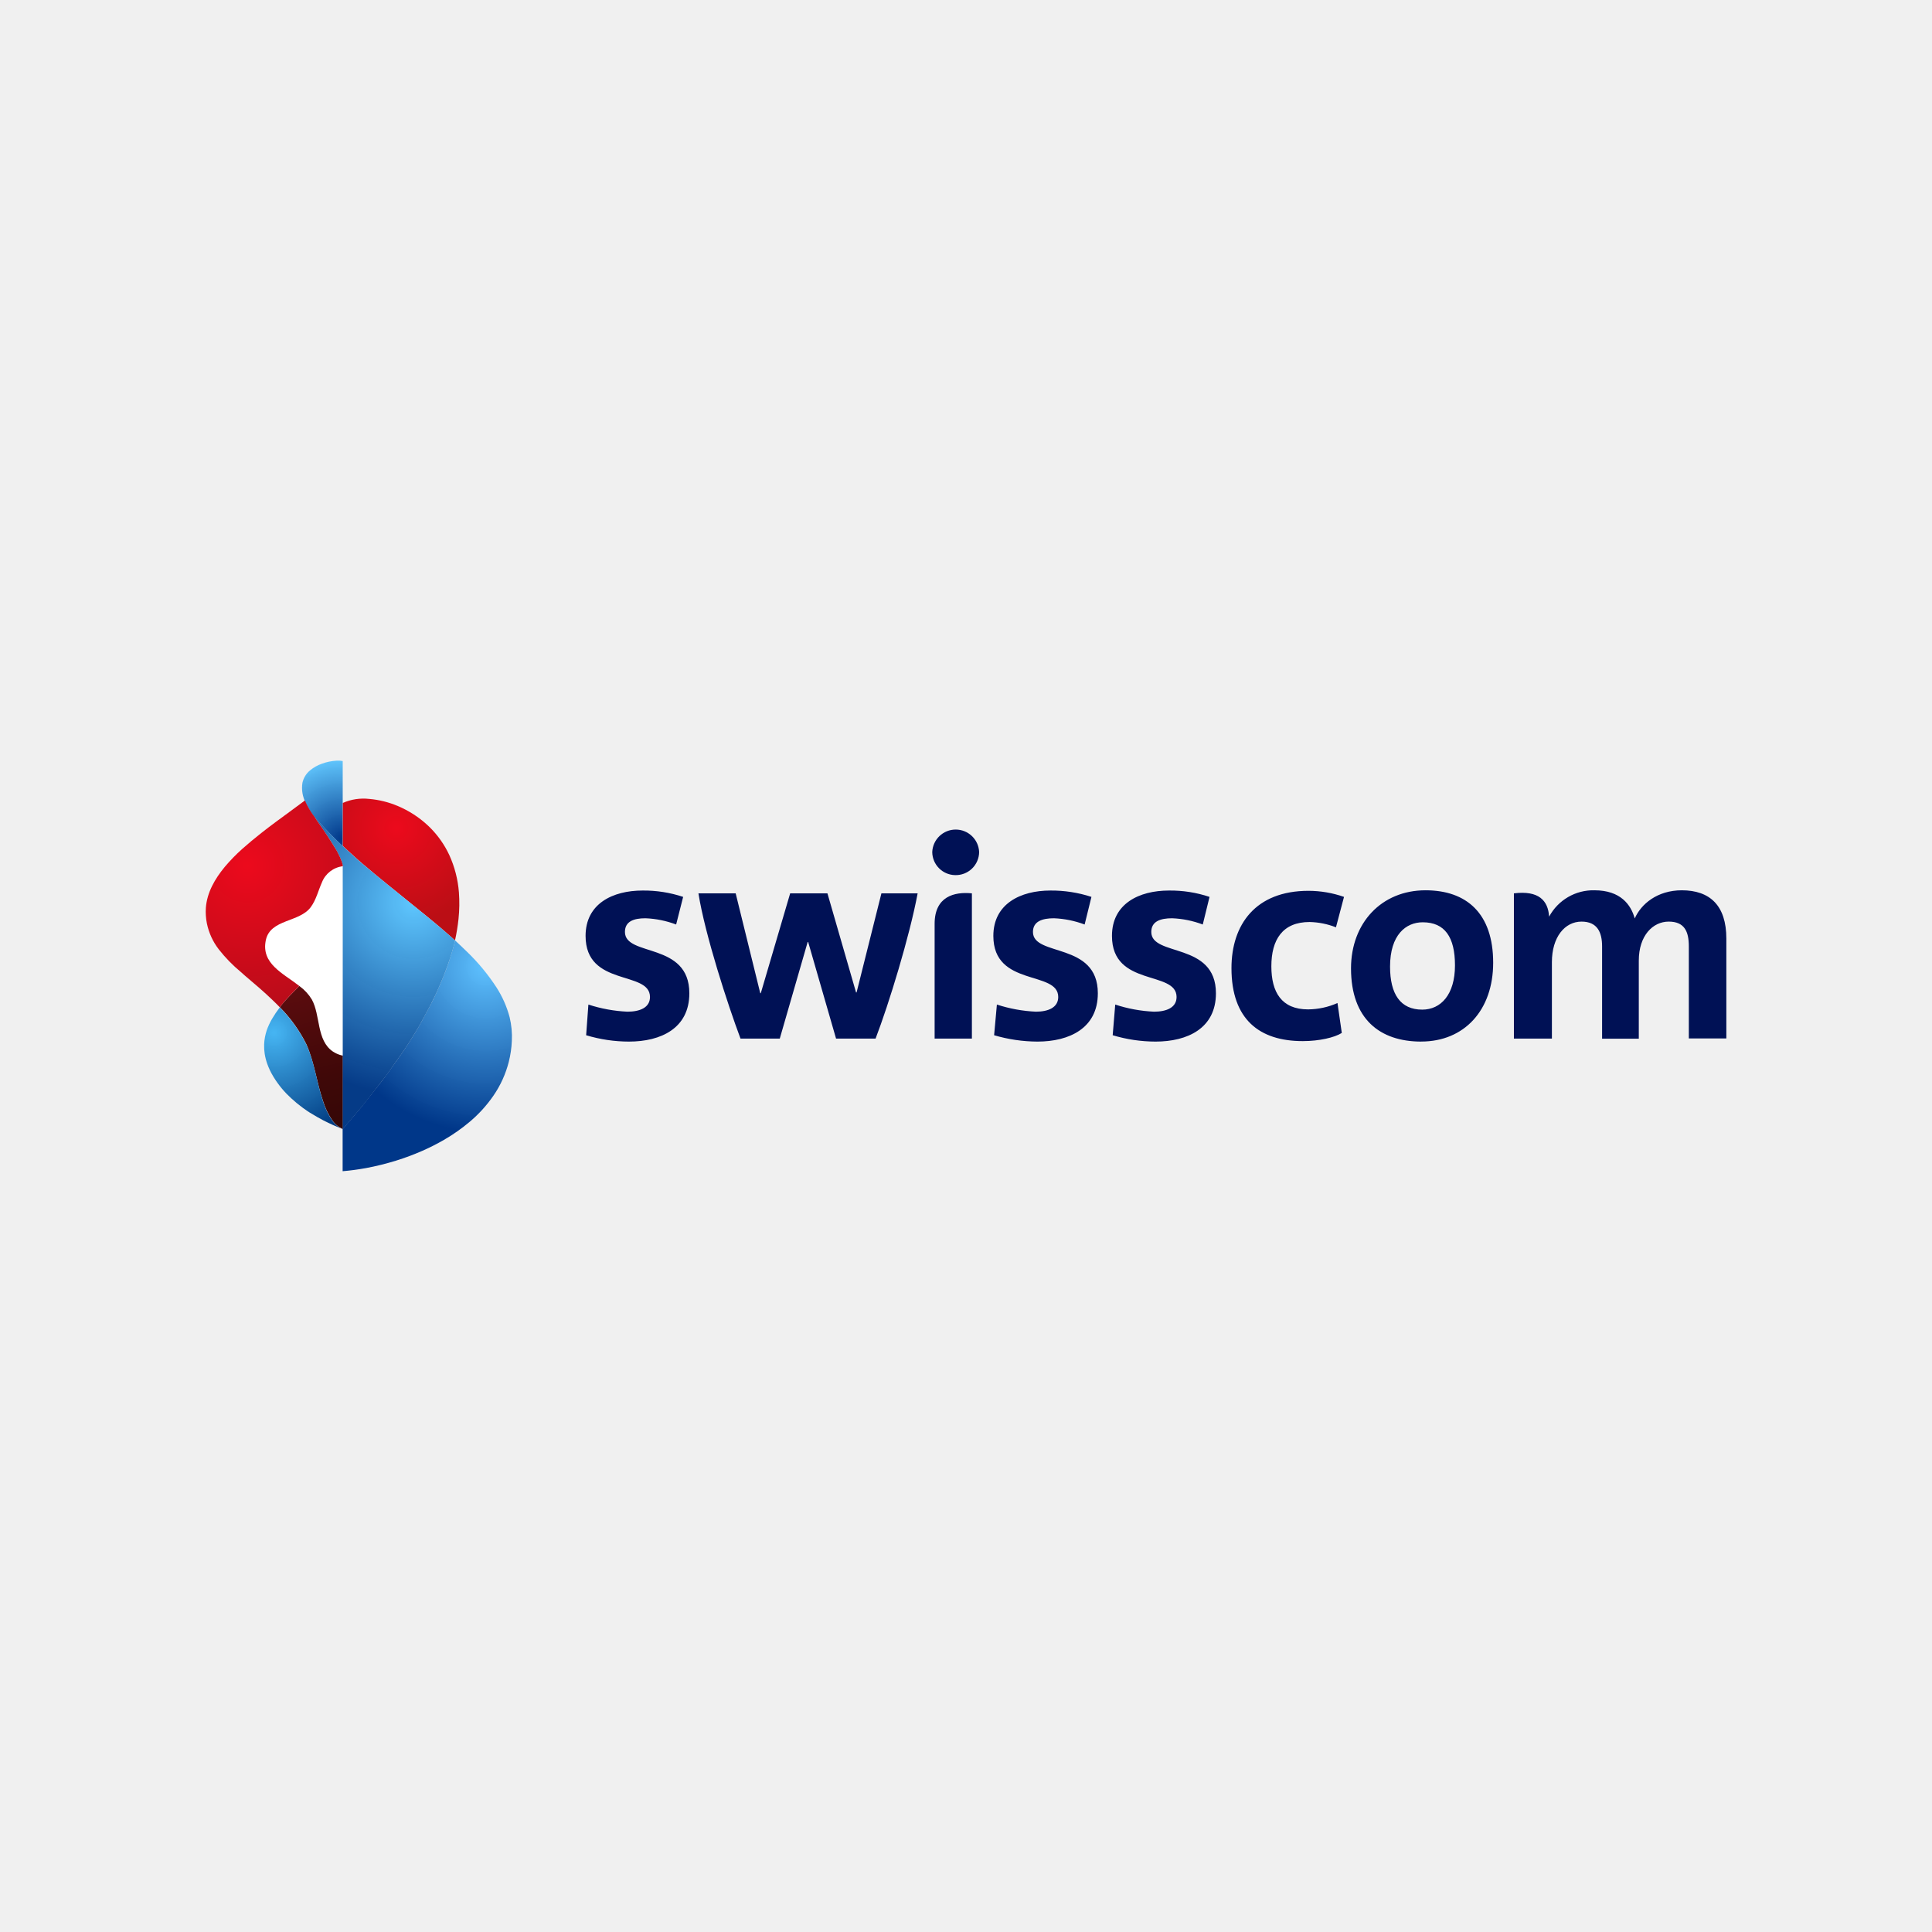
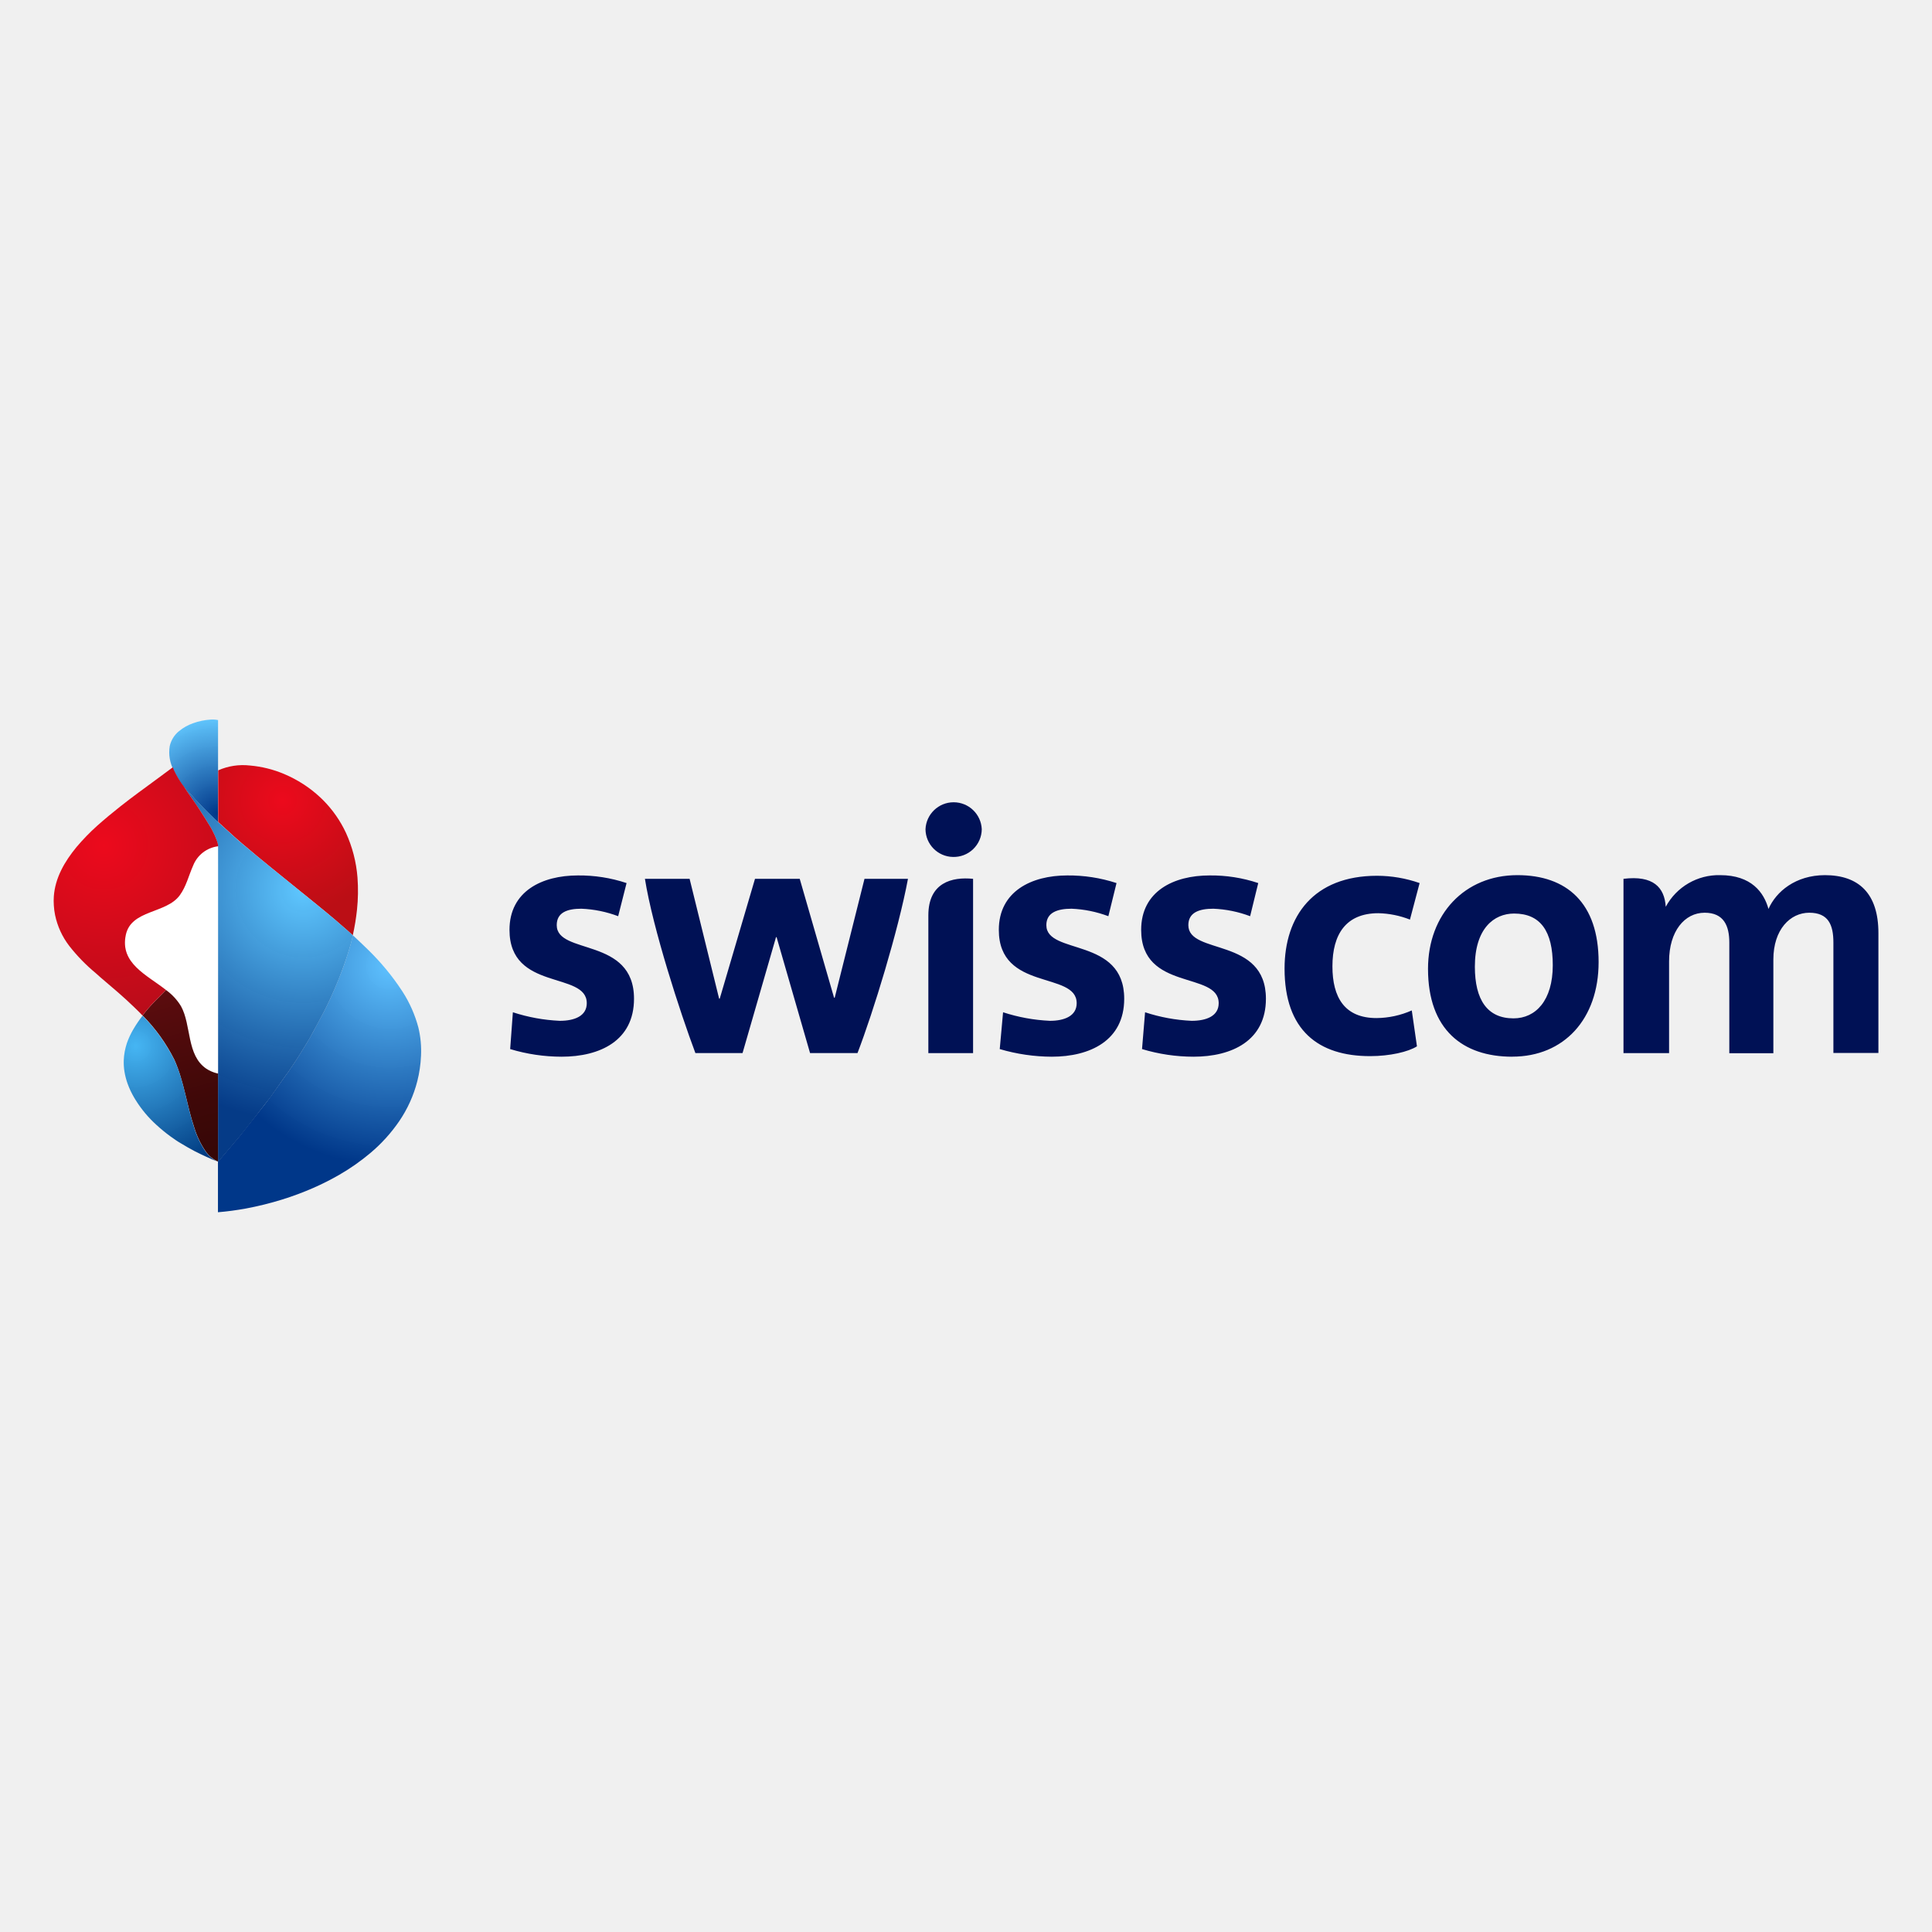
- <svg xmlns="http://www.w3.org/2000/svg" id="swisscom_logo" width="480" height="480" version="1.1" viewBox="0 0 480 480">
+ <svg xmlns="http://www.w3.org/2000/svg" id="swisscom_logo" width="400" height="400" version="1.1" viewBox="0 0 400 400">
  <defs>
    <style>.cls-1{fill:none;}.cls-2{fill:#015;}.cls-3{fill:#fff;}.cls-4{fill:url(#linear-gradient);}.cls-5{fill:url(#radial-gradient);}.cls-6{fill:url(#radial-gradient-2);}.cls-7{fill:url(#radial-gradient-3);}.cls-8{fill:url(#radial-gradient-4);}.cls-9{fill:url(#radial-gradient-5);}.cls-10{fill:url(#radial-gradient-6);}</style>
    <linearGradient id="linear-gradient" x1="69.55" x2="60.12" y1="48.21" y2="84.19" gradientTransform="matrix(1,0,0,-1,0,177)" gradientUnits="userSpaceOnUse">
      <stop stop-color="#350706" offset="0" />
      <stop stop-color="#3f0808" offset=".36" />
      <stop stop-color="#5b0c0e" offset=".98" />
      <stop stop-color="#5c0c0e" offset="1" />
    </linearGradient>
    <radialGradient id="radial-gradient" cx="70.69" cy="120.71" r="20.17" gradientTransform="matrix(1,0,0,-1,0,177)" gradientUnits="userSpaceOnUse">
      <stop stop-color="#003789" offset="0" />
      <stop stop-color="#5fc7ff" stop-opacity=".98" offset="1" />
    </radialGradient>
    <radialGradient id="radial-gradient-2" cx="84.22" cy="123.44" r="24.08" gradientTransform="matrix(1,0,0,-1,0,177)" gradientUnits="userSpaceOnUse">
      <stop stop-color="#ec0a1c" offset="0" />
      <stop stop-color="#bb0e15" offset="1" />
    </radialGradient>
    <radialGradient id="radial-gradient-3" cx="106.44" cy="89.14" r="41.36" gradientTransform="matrix(1,0,0,-1,0,177)" gradientUnits="userSpaceOnUse">
      <stop stop-color="#5bc0ff" stop-opacity=".98" offset="0" />
      <stop stop-color="#003789" offset="1" />
    </radialGradient>
    <radialGradient id="radial-gradient-4" cx="53.82" cy="72.57" r="27.02" gradientTransform="matrix(1,0,0,-1,0,177)" gradientUnits="userSpaceOnUse">
      <stop stop-color="#42b4f3" stop-opacity=".98" offset="0" />
      <stop stop-color="#003a80" offset="1" />
    </radialGradient>
    <radialGradient id="radial-gradient-5" cx="88.49" cy="104.89" r="47.74" gradientTransform="matrix(1,0,0,-1,0,177)" gradientUnits="userSpaceOnUse">
      <stop stop-color="#5fc7ff" offset="0" />
      <stop stop-color="#003785" stop-opacity=".98" offset="1" />
    </radialGradient>
    <radialGradient id="radial-gradient-6" cx="47.21" cy="114.1" r="55.18" gradientTransform="matrix(1,0,0,-1,0,177)" gradientUnits="userSpaceOnUse">
      <stop stop-color="#ec0a1c" offset="0" />
      <stop stop-color="#9e0d18" offset="1" />
    </radialGradient>
  </defs>
  <g transform="translate(14.265 152.14)">
-     <rect class="cls-1" transform="rotate(90)" x="4.8828e-6" y="-451.47" width="175.72" height="451.47" />
-     <path class="cls-2" d="m284.56 77.55a24.28 24.28 0 0 0-7.62-1.55c-2.9 0-5.17 0.76-5.17 3.4 0 6.24 16.06 2.4 16.06 15.24 0 8.69-7.05 12-15 12a37.13 37.13 0 0 1-10.65-1.58l0.63-7.62a36 36 0 0 0 9.64 1.77c3.08 0 5.6-1 5.6-3.65 0-6.68-16.05-2.4-16.05-15.18 0-8 6.73-11.27 14.16-11.27a30.63 30.63 0 0 1 10.08 1.58zm-29.35 0a24.51 24.51 0 0 0-7.61-1.55c-2.9 0-5.23 0.76-5.23 3.4 0 6.24 16.12 2.4 16.12 15.24 0 8.69-7.11 12-15 12a38.6 38.6 0 0 1-10.77-1.58l0.69-7.62a36.66 36.66 0 0 0 9.7 1.77c3 0 5.54-1 5.54-3.65 0-6.68-16.12-2.4-16.12-15.18 0-8 6.8-11.27 14.16-11.27a31.89 31.89 0 0 1 10.21 1.58zm148.35-8.5c7 0 11.08 3.78 11.08 12v24.81h-9.32v-22.86c0-3.71-1.07-6.17-5-6.17s-7.43 3.46-7.43 9.69v19.4h-9.12v-22.92c0-3.46-1.14-6.17-5.11-6.17-4.15 0-7.36 3.84-7.36 10.07v19h-9.44v-36.09c6.16-0.76 8.49 1.76 8.75 5.79a12.45 12.45 0 0 1 11.27-6.55c6.48 0 9.06 3.59 10 7 1.57-3.58 5.6-7 11.71-7zm-189.84 0.76c-2 10.7-7.18 27.58-10.45 36.08h-9.82l-6.93-24h-0.12l-6.93 24h-9.76c-3.15-8.38-8.82-25.82-10.45-36.08h9.25l6.11 24.81h0.13l7.3-24.81h9.26l7.11 24.62h0.13l6.17-24.62zm-60 7.74a24.28 24.28 0 0 0-7.62-1.55c-2.9 0-5.1 0.76-5.1 3.4 0 6.24 16 2.4 16 15.24 0 8.69-7.05 12-15 12a37 37 0 0 1-10.64-1.58l0.56-7.62a36.66 36.66 0 0 0 9.7 1.77c3.08 0 5.6-1 5.6-3.65 0-6.68-16-2.4-16-15.18 0-8 6.73-11.27 14.16-11.27a30.93 30.93 0 0 1 10.08 1.58zm185.11 29.09c-10.26 0-17.44-5.6-17.44-18.19 0-11.27 7.56-19.4 18.51-19.4 10.2 0 16.81 5.74 16.81 18 0 11.78-7.17 19.58-17.88 19.58zm0.38-29.64c-4.15 0-8.12 3.08-8.12 11 0 6.86 2.58 10.7 8 10.7 4.6 0 8.13-3.71 8.13-11 0-7-2.52-10.7-8-10.7zm-121.27 28.9h9.26v-36.09c-4.35-0.44-9.26 0.76-9.26 7.56zm5.06-40.62a5.8 5.8 0 0 0 6-5.73 5.83 5.83 0 0 0-11.65 0 5.79 5.79 0 0 0 5.65 5.73zm86.39 41.24c-10.71 0-17.7-5.35-17.7-18.13 0-10.84 6-19.21 19.14-19.21a26.8 26.8 0 0 1 8.82 1.51l-2 7.56a19.06 19.06 0 0 0-6.54-1.32c-6.74 0-9.51 4.4-9.51 11 0 6.43 2.52 10.71 9.13 10.71a18.39 18.39 0 0 0 7.3-1.58l1.07 7.43c-1.8 1.15-5.64 2.03-9.67 2.03z" />
-     <path class="cls-3" d="m70.91 63.05a6.38 6.38 0 0 0-5.19 4c-0.92 2.05-1.42 4.31-2.77 6.15-2.8 3.84-10.06 2.94-11.17 8.21-1.63 7.74 8.44 9.37 11.43 14.76 2.19 4 1.12 10.15 5.26 12.94a7.07 7.07 0 0 0 2.06 0.92 3 3 0 0 0 0.39 0.08l-0.01-47.06z" />
-     <path class="cls-4" d="m70.92 110.13-0.39-0.08a7.12 7.12 0 0 1-2.07-0.92c-4.14-2.79-3.07-9-5.25-12.94a11.37 11.37 0 0 0-3-3.28l-0.11-0.09c-0.48 0.48-1.19 1.23-2.34 2.38a32 32 0 0 0-2.51 2.89 35.66 35.66 0 0 1 6.6 9.2c2 4.49 2.54 9.38 4.1 14a17.94 17.94 0 0 0 2.32 4.88 6.09 6.09 0 0 0 2.66 2.21v-18.3z" fill="url(#linear-gradient)" />
-     <path class="cls-5" d="m66 53.19c0.44 0.48 1 1.06 1.5 1.58s1.18 1.22 1.91 1.92c0.45 0.43 1 1 1.47 1.4v-21.15a5.66 5.66 0 0 0-1.49-0.1 12.91 12.91 0 0 0-3.69 0.76 9.5 9.5 0 0 0-2.91 1.64 5.53 5.53 0 0 0-1.92 3.12 8 8 0 0 0 0.84 5 18.86 18.86 0 0 0 1.77 3s0.5 0.61 0.78 0.92c0.57 0.58 1.16 1.24 1.74 1.91z" fill="url(#radial-gradient)" />
-     <path class="cls-6" d="m99.75 69.55a27.37 27.37 0 0 0-2.39-9.26 23.91 23.91 0 0 0-4.74-6.78c-0.19-0.19-0.39-0.39-0.59-0.57a25 25 0 0 0-3.56-2.77 25.86 25.86 0 0 0-3.93-2.07 23.36 23.36 0 0 0-7.07-1.75 12.66 12.66 0 0 0-6.56 1v10.7c1.2 1.1 2.64 2.42 3.37 3.07 0.51 0.45 1 0.88 1.51 1.32l1.49 1.25 1.55 1.31c0.64 0.54 2.94 2.4 3.21 2.63l0.45 0.36 5.81 4.71 0.13 0.1c0.78 0.63 4.79 3.86 6.76 5.55s3.45 3 3.59 3.15a48.15 48.15 0 0 0 0.87-5.32 37.1 37.1 0 0 0 0.1-6.63z" fill="url(#radial-gradient-2)" />
-     <path class="cls-7" d="m112.35 100.58a26.08 26.08 0 0 0-3.28-7.42 50.76 50.76 0 0 0-7.27-8.8c-1-1-2-1.9-3-2.85-0.1 0.45-0.35 1.52-0.85 3.15-0.26 0.85-0.73 2.25-0.91 2.78-0.27 0.77-0.79 2.15-1.14 3-0.48 1.25-1.24 3-1.92 4.46-0.98 2.1-1.53 3.1-2.62 5.1-0.49 0.89-0.91 1.74-1.52 2.8-0.21 0.36-0.43 0.74-0.69 1.16-0.11 0.17-1.37 2.21-1.5 2.44-0.25 0.39-0.53 0.84-0.7 1.09-1.51 2.31-1.64 2.42-1.88 2.76-0.56 0.76 0.2-0.28-0.86 1.21l-2.51 3.54c-0.37 0.51-1.62 2.15-3 3.86s-2.8 3.58-3.43 4.33l-4.41 5.2v10.45c1.86-0.15 3.8-0.41 5.79-0.77a66.86 66.86 0 0 0 7.54-1.87 62.31 62.31 0 0 0 6.38-2.38 54.74 54.74 0 0 0 5.46-2.76 44.25 44.25 0 0 0 6.42-4.51 32.83 32.83 0 0 0 5.91-6.52 26.15 26.15 0 0 0 3.78-8.35 25.76 25.76 0 0 0 0.76-5.21 20.55 20.55 0 0 0-0.55-5.89z" fill="url(#radial-gradient-3)" />
-     <path class="cls-8" d="m68.26 126.22a17.94 17.94 0 0 1-2.32-4.88c-1.56-4.66-2.06-9.55-4.1-14a35.73 35.73 0 0 0-6.59-9.2 27.3 27.3 0 0 0-1.93 2.86 16.66 16.66 0 0 0-1.32 2.85 14.29 14.29 0 0 0-0.44 1.71 12 12 0 0 0-0.2 1.8 12.3 12.3 0 0 0 0.14 2.33 14.14 14.14 0 0 0 0.64 2.5 17.21 17.21 0 0 0 1.42 3l0.25 0.41a24.12 24.12 0 0 0 4.26 5.11 32.86 32.86 0 0 0 2.93 2.41c0.69 0.49 1.39 1 2.11 1.41 1 0.6 1.95 1.16 2.95 1.68 1.36 0.7 3.5 1.67 4.87 2.22a6.09 6.09 0 0 1-2.67-2.21z" fill="url(#radial-gradient-4)" />
-     <path class="cls-9" d="m98.78 81.5c-0.14-0.13-1.75-1.58-3.59-3.15s-6-4.92-6.76-5.55l-0.13-0.1-5.81-4.7c-0.22-0.17-0.37-0.3-0.45-0.37-0.27-0.22-2.57-2.08-3.21-2.62l-1.55-1.3-1.48-1.23c-0.54-0.44-1-0.87-1.52-1.33-0.73-0.64-2.17-2-3.37-3.06-0.46-0.43-1-1-1.46-1.39-0.73-0.7-1.29-1.26-1.91-1.92s-1.06-1.1-1.5-1.58c-0.62-0.67-1.21-1.33-1.74-1.95l-0.6-0.7c0.35 0.57 1.08 1.62 1.45 2.14 1 1.48 0.81 1.17 1.81 2.67 0.68 1 1.83 2.86 2.46 3.92a4.1 4.1 0 0 1 0.22 0.41 16.8 16.8 0 0 1 1 2.25 4.12 4.12 0 0 1 0.25 1.1v47.08 18.3l4.41-5.2c0.63-0.75 2.07-2.58 3.43-4.33s2.58-3.35 3-3.86l2.51-3.58c1.06-1.49 0.3-0.45 0.86-1.21 0.24-0.34 0.37-0.45 1.88-2.76l0.7-1.09c0.13-0.23 1.39-2.27 1.5-2.45 0.26-0.41 0.48-0.79 0.69-1.15 0.61-1.06 1-1.91 1.52-2.8 1.09-2 1.62-3 2.6-5.08 0.68-1.48 1.44-3.22 1.92-4.46 0.35-0.87 0.87-2.26 1.13-3 0.19-0.54 0.66-1.93 0.92-2.78 0.5-1.64 0.75-2.71 0.85-3.16z" fill="url(#radial-gradient-5)" />
-     <path class="cls-10" d="m55.24 98.09a32 32 0 0 1 2.51-2.89c1.15-1.15 1.86-1.89 2.34-2.38-4-3.15-9.55-5.51-8.31-11.39 1.11-5.27 8.37-4.37 11.17-8.21 1.35-1.84 1.85-4.1 2.77-6.15a6.38 6.38 0 0 1 5.19-4 4.11 4.11 0 0 0-0.25-1.11 16.13 16.13 0 0 0-1-2.24 3.36 3.36 0 0 0-0.22-0.42c-0.63-1.05-1.78-2.89-2.46-3.92-1-1.5-0.78-1.19-1.81-2.66-0.37-0.53-1.1-1.58-1.45-2.15a1.89 1.89 0 0 1-0.18-0.22 18.47 18.47 0 0 1-1.77-3l-0.26-0.63-3.24 2.4c-2.56 1.88-5.14 3.74-7.63 5.71-1.64 1.29-3.25 2.63-4.79 4a44.59 44.59 0 0 0-4.27 4.4c-2.47 3-4.42 6.36-4.7 10.2a13.06 13.06 0 0 0 0 1.88 13.62 13.62 0 0 0 0.26 2 15.73 15.73 0 0 0 2.94 6.4 36.68 36.68 0 0 0 5.5 5.65l1 0.89c2.35 2 4.74 4 7 6.2 0.64 0.6 1.25 1.23 1.86 1.87l-0.19-0.21z" fill="url(#radial-gradient-6)" />
+     <g transform="translate(-40 -40)">
+       <rect class="cls-1" transform="rotate(90)" x="4.8828e-6" y="-451.47" width="175.72" height="451.47" />
+       <path class="cls-2" d="m284.56 77.55a24.28 24.28 0 0 0-7.62-1.55c-2.9 0-5.17 0.76-5.17 3.4 0 6.24 16.06 2.4 16.06 15.24 0 8.69-7.05 12-15 12a37.13 37.13 0 0 1-10.65-1.58l0.63-7.62a36 36 0 0 0 9.64 1.77c3.08 0 5.6-1 5.6-3.65 0-6.68-16.05-2.4-16.05-15.18 0-8 6.73-11.27 14.16-11.27a30.63 30.63 0 0 1 10.08 1.58zm-29.35 0a24.51 24.51 0 0 0-7.61-1.55c-2.9 0-5.23 0.76-5.23 3.4 0 6.24 16.12 2.4 16.12 15.24 0 8.69-7.11 12-15 12a38.6 38.6 0 0 1-10.77-1.58l0.69-7.62a36.66 36.66 0 0 0 9.7 1.77c3 0 5.54-1 5.54-3.65 0-6.68-16.12-2.4-16.12-15.18 0-8 6.8-11.27 14.16-11.27a31.89 31.89 0 0 1 10.21 1.58zm148.35-8.5c7 0 11.08 3.78 11.08 12v24.81h-9.32v-22.86c0-3.71-1.07-6.17-5-6.17s-7.43 3.46-7.43 9.69v19.4h-9.12v-22.92c0-3.46-1.14-6.17-5.11-6.17-4.15 0-7.36 3.84-7.36 10.07v19h-9.44v-36.09c6.16-0.76 8.49 1.76 8.75 5.79a12.45 12.45 0 0 1 11.27-6.55c6.48 0 9.06 3.59 10 7 1.57-3.58 5.6-7 11.71-7zm-189.84 0.76c-2 10.7-7.18 27.58-10.45 36.08h-9.82l-6.93-24h-0.12l-6.93 24h-9.76c-3.15-8.38-8.82-25.82-10.45-36.08h9.25l6.11 24.81h0.13l7.3-24.81h9.26l7.11 24.62h0.13l6.17-24.62zm-60 7.74a24.28 24.28 0 0 0-7.62-1.55c-2.9 0-5.1 0.76-5.1 3.4 0 6.24 16 2.4 16 15.24 0 8.69-7.05 12-15 12a37 37 0 0 1-10.64-1.58l0.56-7.62a36.66 36.66 0 0 0 9.7 1.77c3.08 0 5.6-1 5.6-3.65 0-6.68-16-2.4-16-15.18 0-8 6.73-11.27 14.16-11.27a30.93 30.93 0 0 1 10.08 1.58zm185.11 29.09c-10.26 0-17.44-5.6-17.44-18.19 0-11.27 7.56-19.4 18.51-19.4 10.2 0 16.81 5.74 16.81 18 0 11.78-7.17 19.58-17.88 19.58zm0.38-29.64c-4.15 0-8.12 3.08-8.12 11 0 6.86 2.58 10.7 8 10.7 4.6 0 8.13-3.71 8.13-11 0-7-2.52-10.7-8-10.7zm-121.27 28.9h9.26v-36.09c-4.35-0.44-9.26 0.76-9.26 7.56zm5.06-40.62a5.8 5.8 0 0 0 6-5.73 5.83 5.83 0 0 0-11.65 0 5.79 5.79 0 0 0 5.65 5.73zm86.39 41.24c-10.71 0-17.7-5.35-17.7-18.13 0-10.84 6-19.21 19.14-19.21a26.8 26.8 0 0 1 8.82 1.51l-2 7.56a19.06 19.06 0 0 0-6.54-1.32c-6.74 0-9.51 4.4-9.51 11 0 6.43 2.52 10.71 9.13 10.71a18.39 18.39 0 0 0 7.3-1.58l1.07 7.43c-1.8 1.15-5.64 2.03-9.67 2.03z" />
+       <path class="cls-3" d="m70.91 63.05a6.38 6.38 0 0 0-5.19 4c-0.92 2.05-1.42 4.31-2.77 6.15-2.8 3.84-10.06 2.94-11.17 8.21-1.63 7.74 8.44 9.37 11.43 14.76 2.19 4 1.12 10.15 5.26 12.94a7.07 7.07 0 0 0 2.06 0.92 3 3 0 0 0 0.39 0.08l-0.01-47.06z" />
+       <path class="cls-4" d="m70.92 110.13-0.39-0.08a7.12 7.12 0 0 1-2.07-0.92c-4.14-2.79-3.07-9-5.25-12.94a11.37 11.37 0 0 0-3-3.28l-0.11-0.09c-0.48 0.48-1.19 1.23-2.34 2.38a32 32 0 0 0-2.51 2.89 35.66 35.66 0 0 1 6.6 9.2c2 4.49 2.54 9.38 4.1 14a17.94 17.94 0 0 0 2.32 4.88 6.09 6.09 0 0 0 2.66 2.21v-18.3z" fill="url(#linear-gradient)" />
+       <path class="cls-5" d="m66 53.19c0.44 0.48 1 1.06 1.5 1.58s1.18 1.22 1.91 1.92c0.45 0.43 1 1 1.47 1.4v-21.15a5.66 5.66 0 0 0-1.49-0.1 12.91 12.91 0 0 0-3.69 0.76 9.5 9.5 0 0 0-2.91 1.64 5.53 5.53 0 0 0-1.92 3.12 8 8 0 0 0 0.84 5 18.86 18.86 0 0 0 1.77 3s0.5 0.61 0.78 0.92c0.57 0.58 1.16 1.24 1.74 1.91z" fill="url(#radial-gradient)" />
+       <path class="cls-6" d="m99.75 69.55a27.37 27.37 0 0 0-2.39-9.26 23.91 23.91 0 0 0-4.74-6.78c-0.19-0.19-0.39-0.39-0.59-0.57a25 25 0 0 0-3.56-2.77 25.86 25.86 0 0 0-3.93-2.07 23.36 23.36 0 0 0-7.07-1.75 12.66 12.66 0 0 0-6.56 1v10.7c1.2 1.1 2.64 2.42 3.37 3.07 0.51 0.45 1 0.88 1.51 1.32l1.49 1.25 1.55 1.31c0.64 0.54 2.94 2.4 3.21 2.63l0.45 0.36 5.81 4.71 0.13 0.1c0.78 0.63 4.79 3.86 6.76 5.55s3.45 3 3.59 3.15a48.15 48.15 0 0 0 0.87-5.32 37.1 37.1 0 0 0 0.1-6.63z" fill="url(#radial-gradient-2)" />
+       <path class="cls-7" d="m112.35 100.58a26.08 26.08 0 0 0-3.28-7.42 50.76 50.76 0 0 0-7.27-8.8c-1-1-2-1.9-3-2.85-0.1 0.45-0.35 1.52-0.85 3.15-0.26 0.85-0.73 2.25-0.91 2.78-0.27 0.77-0.79 2.15-1.14 3-0.48 1.25-1.24 3-1.92 4.46-0.98 2.1-1.53 3.1-2.62 5.1-0.49 0.89-0.91 1.74-1.52 2.8-0.21 0.36-0.43 0.74-0.69 1.16-0.11 0.17-1.37 2.21-1.5 2.44-0.25 0.39-0.53 0.84-0.7 1.09-1.51 2.31-1.64 2.42-1.88 2.76-0.56 0.76 0.2-0.28-0.86 1.21l-2.51 3.54c-0.37 0.51-1.62 2.15-3 3.86s-2.8 3.58-3.43 4.33l-4.41 5.2v10.45c1.86-0.15 3.8-0.41 5.79-0.77a66.86 66.86 0 0 0 7.54-1.87 62.31 62.31 0 0 0 6.38-2.38 54.74 54.74 0 0 0 5.46-2.76 44.25 44.25 0 0 0 6.42-4.51 32.83 32.83 0 0 0 5.91-6.52 26.15 26.15 0 0 0 3.78-8.35 25.76 25.76 0 0 0 0.76-5.21 20.55 20.55 0 0 0-0.55-5.89z" fill="url(#radial-gradient-3)" />
+       <path class="cls-8" d="m68.26 126.22a17.94 17.94 0 0 1-2.32-4.88c-1.56-4.66-2.06-9.55-4.1-14a35.73 35.73 0 0 0-6.59-9.2 27.3 27.3 0 0 0-1.93 2.86 16.66 16.66 0 0 0-1.32 2.85 14.29 14.29 0 0 0-0.44 1.71 12 12 0 0 0-0.2 1.8 12.3 12.3 0 0 0 0.14 2.33 14.14 14.14 0 0 0 0.64 2.5 17.21 17.21 0 0 0 1.42 3l0.25 0.41a24.12 24.12 0 0 0 4.26 5.11 32.86 32.86 0 0 0 2.93 2.41c0.69 0.49 1.39 1 2.11 1.41 1 0.6 1.95 1.16 2.95 1.68 1.36 0.7 3.5 1.67 4.87 2.22a6.09 6.09 0 0 1-2.67-2.21z" fill="url(#radial-gradient-4)" />
+       <path class="cls-9" d="m98.78 81.5c-0.14-0.13-1.75-1.58-3.59-3.15s-6-4.92-6.76-5.55l-0.13-0.1-5.81-4.7c-0.22-0.17-0.37-0.3-0.45-0.37-0.27-0.22-2.57-2.08-3.21-2.62l-1.55-1.3-1.48-1.23c-0.54-0.44-1-0.87-1.52-1.33-0.73-0.64-2.17-2-3.37-3.06-0.46-0.43-1-1-1.46-1.39-0.73-0.7-1.29-1.26-1.91-1.92s-1.06-1.1-1.5-1.58c-0.62-0.67-1.21-1.33-1.74-1.95l-0.6-0.7c0.35 0.57 1.08 1.62 1.45 2.14 1 1.48 0.81 1.17 1.81 2.67 0.68 1 1.83 2.86 2.46 3.92a4.1 4.1 0 0 1 0.22 0.41 16.8 16.8 0 0 1 1 2.25 4.12 4.12 0 0 1 0.25 1.1v47.08 18.3l4.41-5.2c0.63-0.75 2.07-2.58 3.43-4.33s2.58-3.35 3-3.86l2.51-3.58c1.06-1.49 0.3-0.45 0.86-1.21 0.24-0.34 0.37-0.45 1.88-2.76l0.7-1.09c0.13-0.23 1.39-2.27 1.5-2.45 0.26-0.41 0.48-0.79 0.69-1.15 0.61-1.06 1-1.91 1.52-2.8 1.09-2 1.62-3 2.6-5.08 0.68-1.48 1.44-3.22 1.92-4.46 0.35-0.87 0.87-2.26 1.13-3 0.19-0.54 0.66-1.93 0.92-2.78 0.5-1.64 0.75-2.71 0.85-3.16z" fill="url(#radial-gradient-5)" />
+       <path class="cls-10" d="m55.24 98.09a32 32 0 0 1 2.51-2.89c1.15-1.15 1.86-1.89 2.34-2.38-4-3.15-9.55-5.51-8.31-11.39 1.11-5.27 8.37-4.37 11.17-8.21 1.35-1.84 1.85-4.1 2.77-6.15a6.38 6.38 0 0 1 5.19-4 4.11 4.11 0 0 0-0.25-1.11 16.13 16.13 0 0 0-1-2.24 3.36 3.36 0 0 0-0.22-0.42c-0.63-1.05-1.78-2.89-2.46-3.92-1-1.5-0.78-1.19-1.81-2.66-0.37-0.53-1.1-1.58-1.45-2.15a1.89 1.89 0 0 1-0.18-0.22 18.47 18.47 0 0 1-1.77-3l-0.26-0.63-3.24 2.4c-2.56 1.88-5.14 3.74-7.63 5.71-1.64 1.29-3.25 2.63-4.79 4a44.59 44.59 0 0 0-4.27 4.4c-2.47 3-4.42 6.36-4.7 10.2a13.06 13.06 0 0 0 0 1.88 13.62 13.62 0 0 0 0.26 2 15.73 15.73 0 0 0 2.94 6.4 36.68 36.68 0 0 0 5.5 5.65l1 0.89c2.35 2 4.74 4 7 6.2 0.64 0.6 1.25 1.23 1.86 1.87l-0.19-0.21z" fill="url(#radial-gradient-6)" />
+     </g>
  </g>
</svg>
